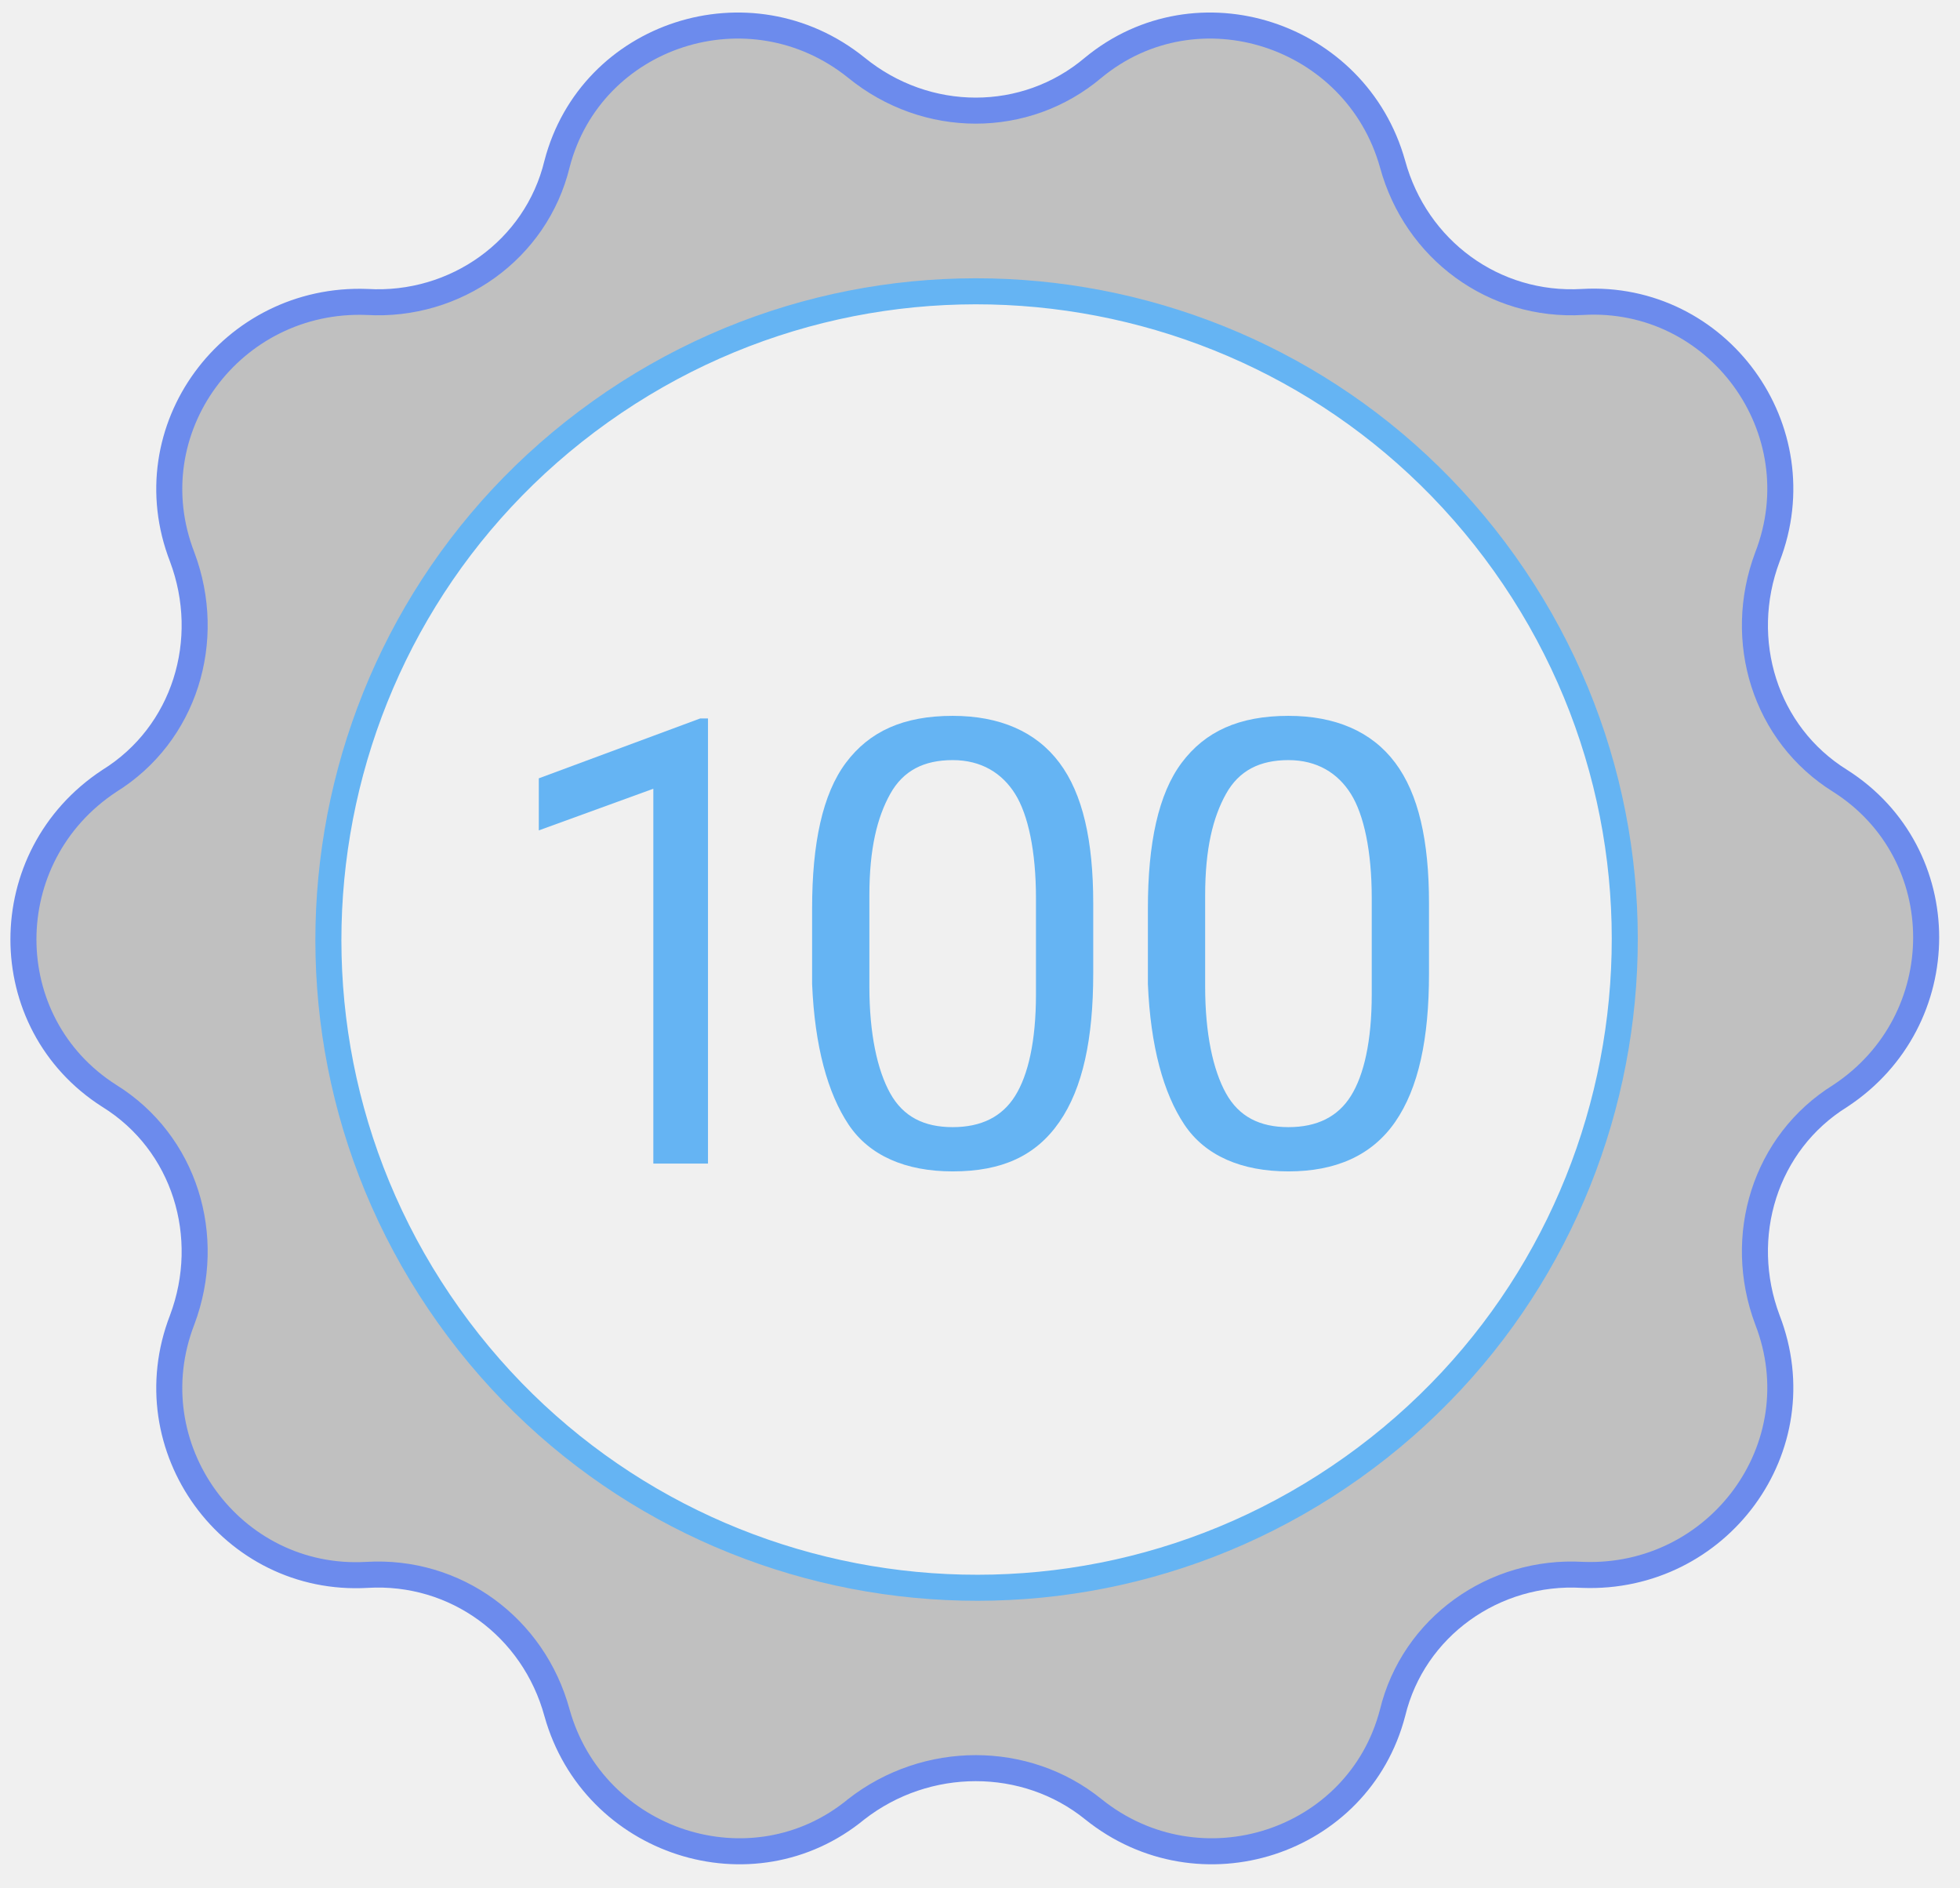
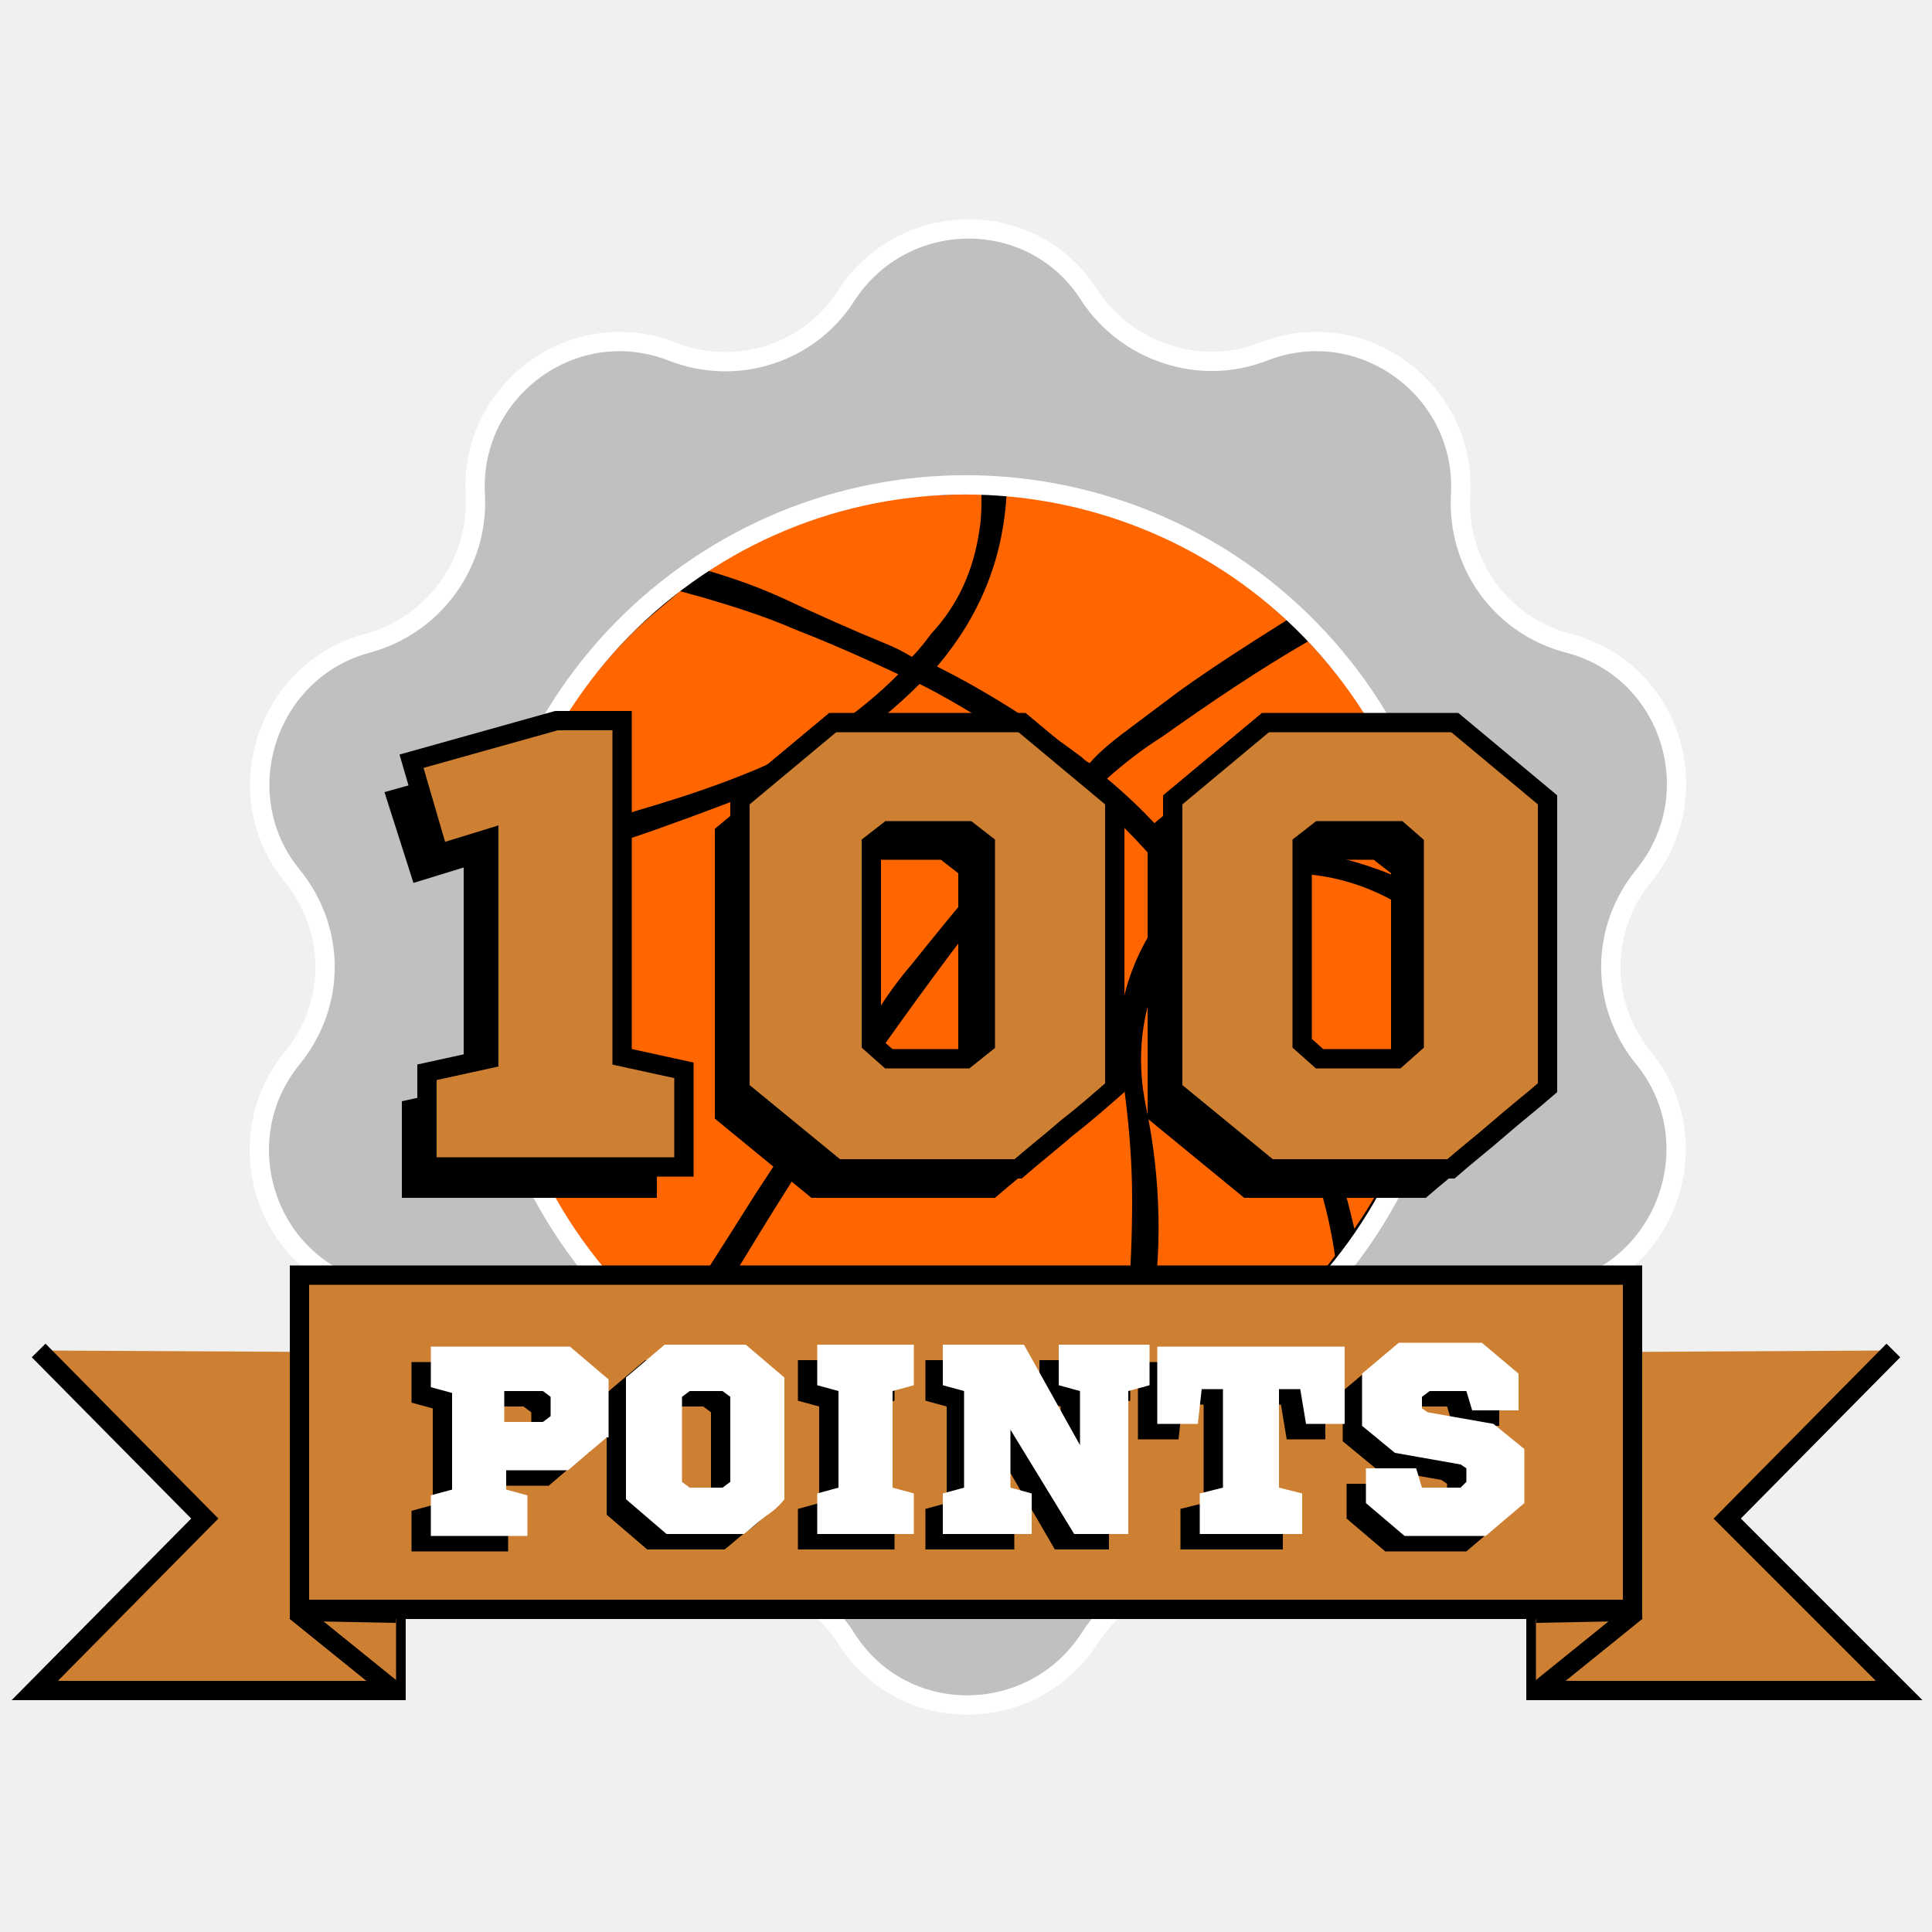
- <svg xmlns="http://www.w3.org/2000/svg" version="1.1" id="Layer_1" x="0px" y="0px" viewBox="0 0 75.3 72.5" style="enable-background:new 0 0 75.3 72.5;" xml:space="preserve">
-   <style type="text/css">
- 	.st0{opacity:0.2;enable-background:new    ;}
- 	.st1{fill:none;stroke:#6C8BED;stroke-miterlimit:10;}
- 	.st2{fill:none;stroke:#65B4F3;stroke-miterlimit:10;}
- 	.st3{fill:#65B4F3;}
- </style>
-   <path class="st0" d="M70.7,30c-2.9-1.8-4-5.4-2.8-8.6c1.9-4.9-1.9-10-7.1-9.8c-3.4,0.2-6.5-2-7.3-5.3v0c-1.3-5-7.4-7-11.5-3.7  c-2.6,2.1-6.4,2.1-9.1,0c-4-3.3-10.1-1.3-11.5,3.7v0c-0.9,3.3-3.9,5.5-7.3,5.3c-5.2-0.3-9,4.9-7.1,9.8c1.2,3.2,0.1,6.8-2.8,8.6  c-4.4,2.8-4.4,9.2,0,12.1c2.9,1.8,4,5.4,2.8,8.6c-1.9,4.9,1.9,10,7.1,9.8c3.4-0.2,6.5,2,7.3,5.3v0c1.3,5,7.4,7,11.5,3.7  c2.6-2.1,6.4-2.1,9.1,0c4,3.3,10.1,1.3,11.5-3.7v0c0.9-3.3,3.9-5.5,7.3-5.3c5.2,0.3,9-4.9,7.1-9.8c-1.2-3.2-0.1-6.8,2.8-8.6  C75.1,39.3,75.1,32.9,70.7,30z M51.9,56.4c-11.2,8-26.7,5.4-34.7-5.8s-5.4-26.7,5.8-34.7s26.7-5.4,34.7,5.8  C65.8,32.8,63.1,48.4,51.9,56.4z" />
-   <path class="st1" d="M42,2.6L42,2.6c4-3.3,10.1-1.3,11.5,3.7l0,0c0.9,3.3,3.9,5.5,7.3,5.3l0,0c5.2-0.3,9,4.9,7.1,9.8v0  c-1.2,3.2-0.1,6.8,2.8,8.6l0,0c4.4,2.8,4.4,9.2,0,12.1l0,0c-2.9,1.8-4,5.4-2.8,8.6v0c1.9,4.9-1.9,10-7.1,9.8h0  c-3.4-0.2-6.5,2-7.3,5.3l0,0c-1.3,5-7.4,7-11.5,3.7l0,0c-2.6-2.1-6.4-2.1-9.1,0l0,0c-4,3.3-10.1,1.3-11.5-3.7l0,0  c-0.9-3.3-3.9-5.5-7.3-5.3h0c-5.2,0.3-9-4.9-7.1-9.8l0,0c1.2-3.2,0.1-6.8-2.8-8.6l0,0c-4.4-2.8-4.4-9.2,0-12.1l0,0  c2.9-1.8,4-5.4,2.8-8.6l0,0c-1.9-4.9,1.9-10,7.1-9.8l0,0c3.4,0.2,6.5-2,7.3-5.3l0,0c1.3-5,7.4-7,11.5-3.7l0,0  C35.6,4.8,39.4,4.8,42,2.6z" />
-   <ellipse transform="matrix(0.8145 -0.5802 0.5802 0.8145 -13.9702 28.4471)" class="st2" cx="37.5" cy="36.1" rx="24.9" ry="24.9" />
+ <svg xmlns="http://www.w3.org/2000/svg" width="100" height="100" viewBox="0 0 100 100">
+   <style>.st0{fill:#FF6600;} .st1{opacity:0.2;} .st2{fill:none;stroke:#FFFFFF;stroke-miterlimit:10;} .st3{fill:#CD7F32;stroke:#000000;stroke-miterlimit:10;} .st4{fill:#CD7F32;stroke:#000000;stroke-linejoin:bevel;stroke-miterlimit:10;} .st5{fill:#FFFFFF;}</style>
+   <ellipse cx="50" cy="50" rx="24.5" ry="24.5" />
+   <path class="st0" d="M67.4 58.7c-1.1-3.2-2.5-6.2-4.1-9.1-.5-.8-.9-1.6-1.5-2.4-1 1.2-1.7 2.6-2.2 4.2-.6 1.9-.7 3.8-.3 5.8.8 3.8.9 7.7.2 11.5-.2 1.4-.5 2.7-.7 4 3.1-1.2 5.9-3 8.4-5.5.7-.7 1.3-1.4 1.9-2.2-.3-2.1-.9-4.2-1.7-6.3M36.3 30.9c-.4-.1-.7-.2-1.1-.3-.8.7-1.7 1.4-2.5 2.2-3.7 3.7-5.9 7.9-6.8 12.7l3.6-2.1c1.3-.7 2.6-1.2 4-1.6 2-.6 3.8-1.2 5.7-2 2.8-1.2 5.2-2.8 7.3-4.9-1.7-.8-3.5-1.6-5.3-2.3-1.6-.7-3.2-1.2-4.9-1.7m27.9 14.6c-.5.1-1 .4-1.4.7l-.1.1c.3.5.6.9.9 1.4 2 3.3 3.6 6.8 4.9 10.4.6 1.8 1.2 3.7 1.6 5.5 2.8-4 4.2-8.6 4.2-13.7 0-.7 0-1.4-.1-2-.4-.3-.9-.5-1.3-.8-2.6-1.7-5.6-2.3-8.7-1.6m-6.9-5.2c1.8 1.5 3.4 3.2 4.8 5.2.6-.4 1.2-.8 1.9-1.1.5-.3 1.3-.4 2.4-.4 2.6.1 5.2.9 7.8 2.3-.7-5-2.9-9.3-6.5-13.1-2.6 1.5-5.1 3.2-7.5 4.9-1.1.7-2 1.4-2.9 2.2m-2.6.8l.7-.7c-1.2-1-2.5-1.8-3.8-2.7-1.3-.8-2.6-1.6-4-2.3-2.5 2.5-5.4 4.4-8.7 5.7-2.1.8-4.2 1.6-6.3 2.3-.5.2-1 .4-1.6.7-1.9.9-3.7 1.9-5.3 3.1-.1.9-.1 1.8-.1 2.8 0 6.7 2.4 12.5 7.1 17.2.6.6 1.3 1.2 1.9 1.7 1.5-2.4 3-4.7 4.5-7.1 2.1-3.2 4.2-6.4 6.4-9.6.5-.8 1.1-1.6 1.7-2.3 2.4-3 4.9-6 7.5-8.8m1.6 0c-1.6 1.5-3.1 3.1-4.5 4.9-2.4 3-4.7 6.2-6.9 9.3-2.2 3.1-4.3 6.4-6.3 9.7-1 1.6-1.9 3.2-2.9 4.8 4.1 3.1 8.9 4.6 14.3 4.6 2.7 0 5.2-.4 7.6-1.2.7-3.7 1-7.4 1-11.1 0-2.2-.2-4.3-.5-6.4-.3-1.8-.2-3.5.4-5.2.6-1.7 1.5-3.1 2.7-4.3-1.5-1.8-3.1-3.6-4.9-5.1m2.3-3.5l2.4-1.8c1.8-1.3 3.7-2.5 5.6-3.7-4.1-3.9-9-6-14.5-6.5-.2 3.4-1.4 6.3-3.6 8.9 2.6 1.3 5.1 2.9 7.5 4.7.1.1.2.2.4.3.6-.7 1.4-1.3 2.2-1.9m-7.9-10.2c.1-.6.1-1.2.1-1.8h-.9c-5 0-9.5 1.3-13.4 3.9 1.4.4 2.8.9 4.1 1.5 1.7.8 3.5 1.6 5.2 2.3.5.2.9.4 1.4.7.4-.4.7-.8 1-1.2 1.4-1.5 2.2-3.3 2.5-5.4z" />
+   <path class="st1" d="M75.3 74.7c-.2-3.6 2.2-6.7 5.6-7.6 5.3-1.4 7.4-7.7 4-12-2.2-2.8-2.2-6.7.1-9.5 3.5-4.2 1.5-10.6-3.8-12-3.4-.9-5.7-4.2-5.5-7.7.3-5.4-5-9.4-10.1-7.5-3.3 1.2-7.1 0-9-3-2.9-4.6-9.6-4.7-12.6-.1-2 3-5.7 4.2-9 2.8-5.1-2-10.5 1.9-10.3 7.3.2 3.6-2.2 6.7-5.6 7.6-5.3 1.4-7.4 7.7-4 12 2.2 2.8 2.2 6.7-.1 9.5-3.5 4.2-1.5 10.6 3.8 12 3.4.9 5.7 4.2 5.5 7.7-.3 5.4 5 9.4 10.1 7.5 3.3-1.2 7.1 0 9 3 2.9 4.6 9.6 4.7 12.6.1 2-3 5.7-4.2 9-2.8 5.1 2 10.6-1.9 10.3-7.3zM29.7 64.5c-8-11.2-5.4-26.8 5.8-34.8 11.2-8 26.8-5.4 34.8 5.8 8 11.2 5.4 26.8-5.8 34.8-11.3 8-26.8 5.4-34.8-5.8z" />
+   <path class="st2" d="M65.4 18.2c5.1-2 10.5 2 10.2 7.4-.2 3.6 2.1 6.8 5.6 7.7 5.3 1.4 7.3 7.8 3.9 12-2.3 2.8-2.3 6.7 0 9.5 3.4 4.2 1.3 10.6-3.9 12-3.4.9-5.8 4.1-5.6 7.7.3 5.4-5.1 9.4-10.2 7.4-3.3-1.3-7.1-.1-9 2.9-3 4.6-9.7 4.6-12.6 0-1.9-3-5.7-4.2-9-2.9-5.1 2-10.5-2-10.2-7.4.2-3.6-2.1-6.8-5.6-7.7-5.3-1.4-7.3-7.8-3.9-12 2.3-2.8 2.3-6.7 0-9.5-3.4-4.2-1.3-10.6 3.9-12 3.4-.9 5.8-4.1 5.6-7.7-.3-5.4 5.1-9.4 10.2-7.4 3.3 1.3 7.1.1 9-2.9 3-4.6 9.7-4.6 12.6 0 1.9 2.9 5.7 4.2 9 2.9z" />
+   <ellipse transform="rotate(-35.462 50 49.996)" class="st2" cx="50" cy="50" rx="24.9" ry="24.9" />
  <g>
-     <path class="st3" d="M27.3,44.7h-2.2V30.3l-4.4,1.6v-2l6.2-2.3h0.3V44.7z" />
-     <path class="st3" d="M42,37.4c0,2.5-0.4,4.4-1.3,5.7S38.5,45,36.6,45c-1.8,0-3.2-0.6-4-1.8s-1.3-3-1.4-5.4v-2.9   c0-2.5,0.4-4.4,1.3-5.6s2.2-1.8,4.1-1.8c1.8,0,3.2,0.6,4.1,1.8s1.3,3,1.3,5.4V37.4z M39.8,34.5c0-1.8-0.3-3.2-0.8-4   s-1.3-1.3-2.4-1.3c-1.1,0-1.9,0.4-2.4,1.3s-0.8,2.1-0.8,3.9v3.5c0,1.8,0.3,3.2,0.8,4.1s1.3,1.3,2.4,1.3c1.1,0,1.9-0.4,2.4-1.2   s0.8-2.1,0.8-3.9V34.5z" />
-     <path class="st3" d="M54.9,37.4c0,2.5-0.4,4.4-1.3,5.7S51.3,45,49.5,45c-1.8,0-3.2-0.6-4-1.8s-1.3-3-1.4-5.4v-2.9   c0-2.5,0.4-4.4,1.3-5.6s2.2-1.8,4.1-1.8c1.8,0,3.2,0.6,4.1,1.8s1.3,3,1.3,5.4V37.4z M52.7,34.5c0-1.8-0.3-3.2-0.8-4   s-1.3-1.3-2.4-1.3c-1.1,0-1.9,0.4-2.4,1.3s-0.8,2.1-0.8,3.9v3.5c0,1.8,0.3,3.2,0.8,4.1s1.3,1.3,2.4,1.3c1.1,0,1.9-0.4,2.4-1.2   s0.8-2.1,0.8-3.9V34.5z" />
+     <path class="st3" d="M20.5 70v17.5H1.8l8.8-8.9L2 69.9" />
+     <path class="st4" d="M20.5 87.6l-5.2-4.2 5.2.1" />
+     <path class="st3" d="M79.5 70v17.5h18.8l-8.9-8.9 8.6-8.7" />
+     <path class="st4" d="M79.5 87.6l5.2-4.2-5.2.1" />
+     <path class="st3" d="M15.5 66h69v17.3h-69z" />
+   </g>
+   <g>
+     <path d="M30.4 75.2l-2 1.7h-3.2v1l1.1.3v2.1h-5v-2.1l1.1-.3v-5l-1.1-.3v-2.1h7.2l2 1.7v3zm-5.3-2.4v1.6h2l.4-.3v-1l-.4-.3h-2zM38.6 79.3c-.4.3-.7.6-1.1.9h-4l-2.1-1.8v-6.3l2-1.7h4.2l2 1.7v6.3c-.3.4-.7.7-1 .9zm-3.9-6.5l-.4.3v4.4l.4.3h1.7l.4-.3v-4.4l-.4-.3h-1.7zM45.2 72.8v5l1.1.3v2.1h-5v-2.1l1.1-.3v-5l-1.1-.3v-2.1h5v2.1l-1.1.3zM58.5 70.4v2.1l-1.1.3v7.4h-2.8l-3.2-5.5v3.1l1.1.3v2.1h-4.6v-2.1l1.1-.3v-5l-1.1-.3v-2.1H52l2.9 5.2v-2.8l-1.1-.3v-2.1h4.7zM66.6 74.5l-.3-1.8h-1.1v5.1l1.2.3v2.1h-5.3v-2.1l1.2-.3v-5.1h-1.1l-.2 1.8h-2.1v-4h9.7v4h-2zM77.8 73.8h-2.6l-.3-1H73l-.4.3v.6l.3.2 3.4.6 1.6 1.3v2.8l-2 1.7h-4.2l-2-1.7v-1.8h2.6l.3 1h2l.3-.3v-.7l-.3-.2-3.4-.6-1.7-1.4V72l1.9-1.6h4.3l1.9 1.6v1.8z" />
+     <g>
+       <path class="st5" d="M31.4 74.4l-2 1.7h-3.2v1l1.1.3v2.1h-5v-2.1l1.1-.3v-5l-1.1-.3v-2.1h7.2l2 1.7v3zM26.1 72v1.6h2l.4-.3v-1l-.4-.3h-2zM39.6 78.5c-.4.3-.7.6-1.1.9h-4l-2.1-1.8v-6.3l2-1.7h4.2l2 1.7v6.3c-.3.4-.7.7-1 .9zM35.7 72l-.4.3v4.4l.4.3h1.7l.4-.3v-4.4l-.4-.3h-1.7zM46.2 72v5l1.1.3v2.1h-5v-2.1l1.1-.3v-5l-1.1-.3v-2.1h5v2.1l-1.1.3zM59.5 69.6v2.1l-1.1.3v7.4h-2.8L52.3 74v3l1.1.3v2.1h-4.6v-2.1l1.1-.3v-5l-1.1-.3v-2.1H53l2.9 5.2V72l-1.1-.3v-2.1h4.7zM67.6 73.7l-.3-1.8h-1.1V77l1.2.3v2.1h-5.3v-2.1l1.2-.3v-5.1h-1.1l-.2 1.8h-2.1v-4h9.7v4h-2zM78.8 73h-2.6l-.3-1H74l-.4.3v.6l.3.2 3.4.6 1.6 1.3v2.8l-2 1.7h-4.2l-2-1.7V76h2.6l.3 1h2l.3-.3V76l-.3-.2-3.4-.6-1.7-1.4v-2.7l1.9-1.6h4.3l1.9 1.6V73z" />
+     </g>
+   </g>
+   <g>
+     <path d="M20.8 62v-5l3.2-.7V44.9l-2.6.8-1.5-4.7 7.5-2.1h3.4v17.4l3.2.7v5H20.8zM54 59.9c-.8.7-1.7 1.4-2.5 2.1H42l-5-4.1v-15l4.8-4h9.8l4.8 4v14.9L54 59.9zm-9.3-15.3l-.9.7v10.3l.9.8h4l.9-.8V45.2l-.9-.7h-4zM76.3 59.9c-.8.7-1.7 1.4-2.5 2.1h-9.4l-5-4.1v-15l4.8-4H74l4.8 4v14.9c-.8.7-1.7 1.4-2.5 2.1zm-9.2-15.3l-.9.7v10.3l.9.8h4l.9-.8V45.2l-.9-.7h-4z" />
+     <g>
+       <path class="st3" d="M22.1 60.5v-5l3.2-.7V43.4l-2.6.8-1.4-4.8 7.5-2.1h3.4v17.4l3.2.7v5H22.1zM55.2 58.4c-.8.7-1.7 1.4-2.5 2.1h-9.4l-5-4.1v-15l4.8-4h9.8l4.8 4v14.9c-.8.7-1.6 1.4-2.5 2.1zM46 43l-.9.7V54l.9.8h4l1-.8V43.7l-.9-.7H46zM77.6 58.4c-.8.7-1.7 1.4-2.5 2.1h-9.4l-5-4.1v-15l4.8-4h9.8l4.8 4v14.9c-.8.7-1.7 1.4-2.5 2.1zM68.3 43l-.9.7V54l.9.8h4l.9-.8V43.7l-.8-.7h-4.1z" />
+     </g>
  </g>
</svg>
